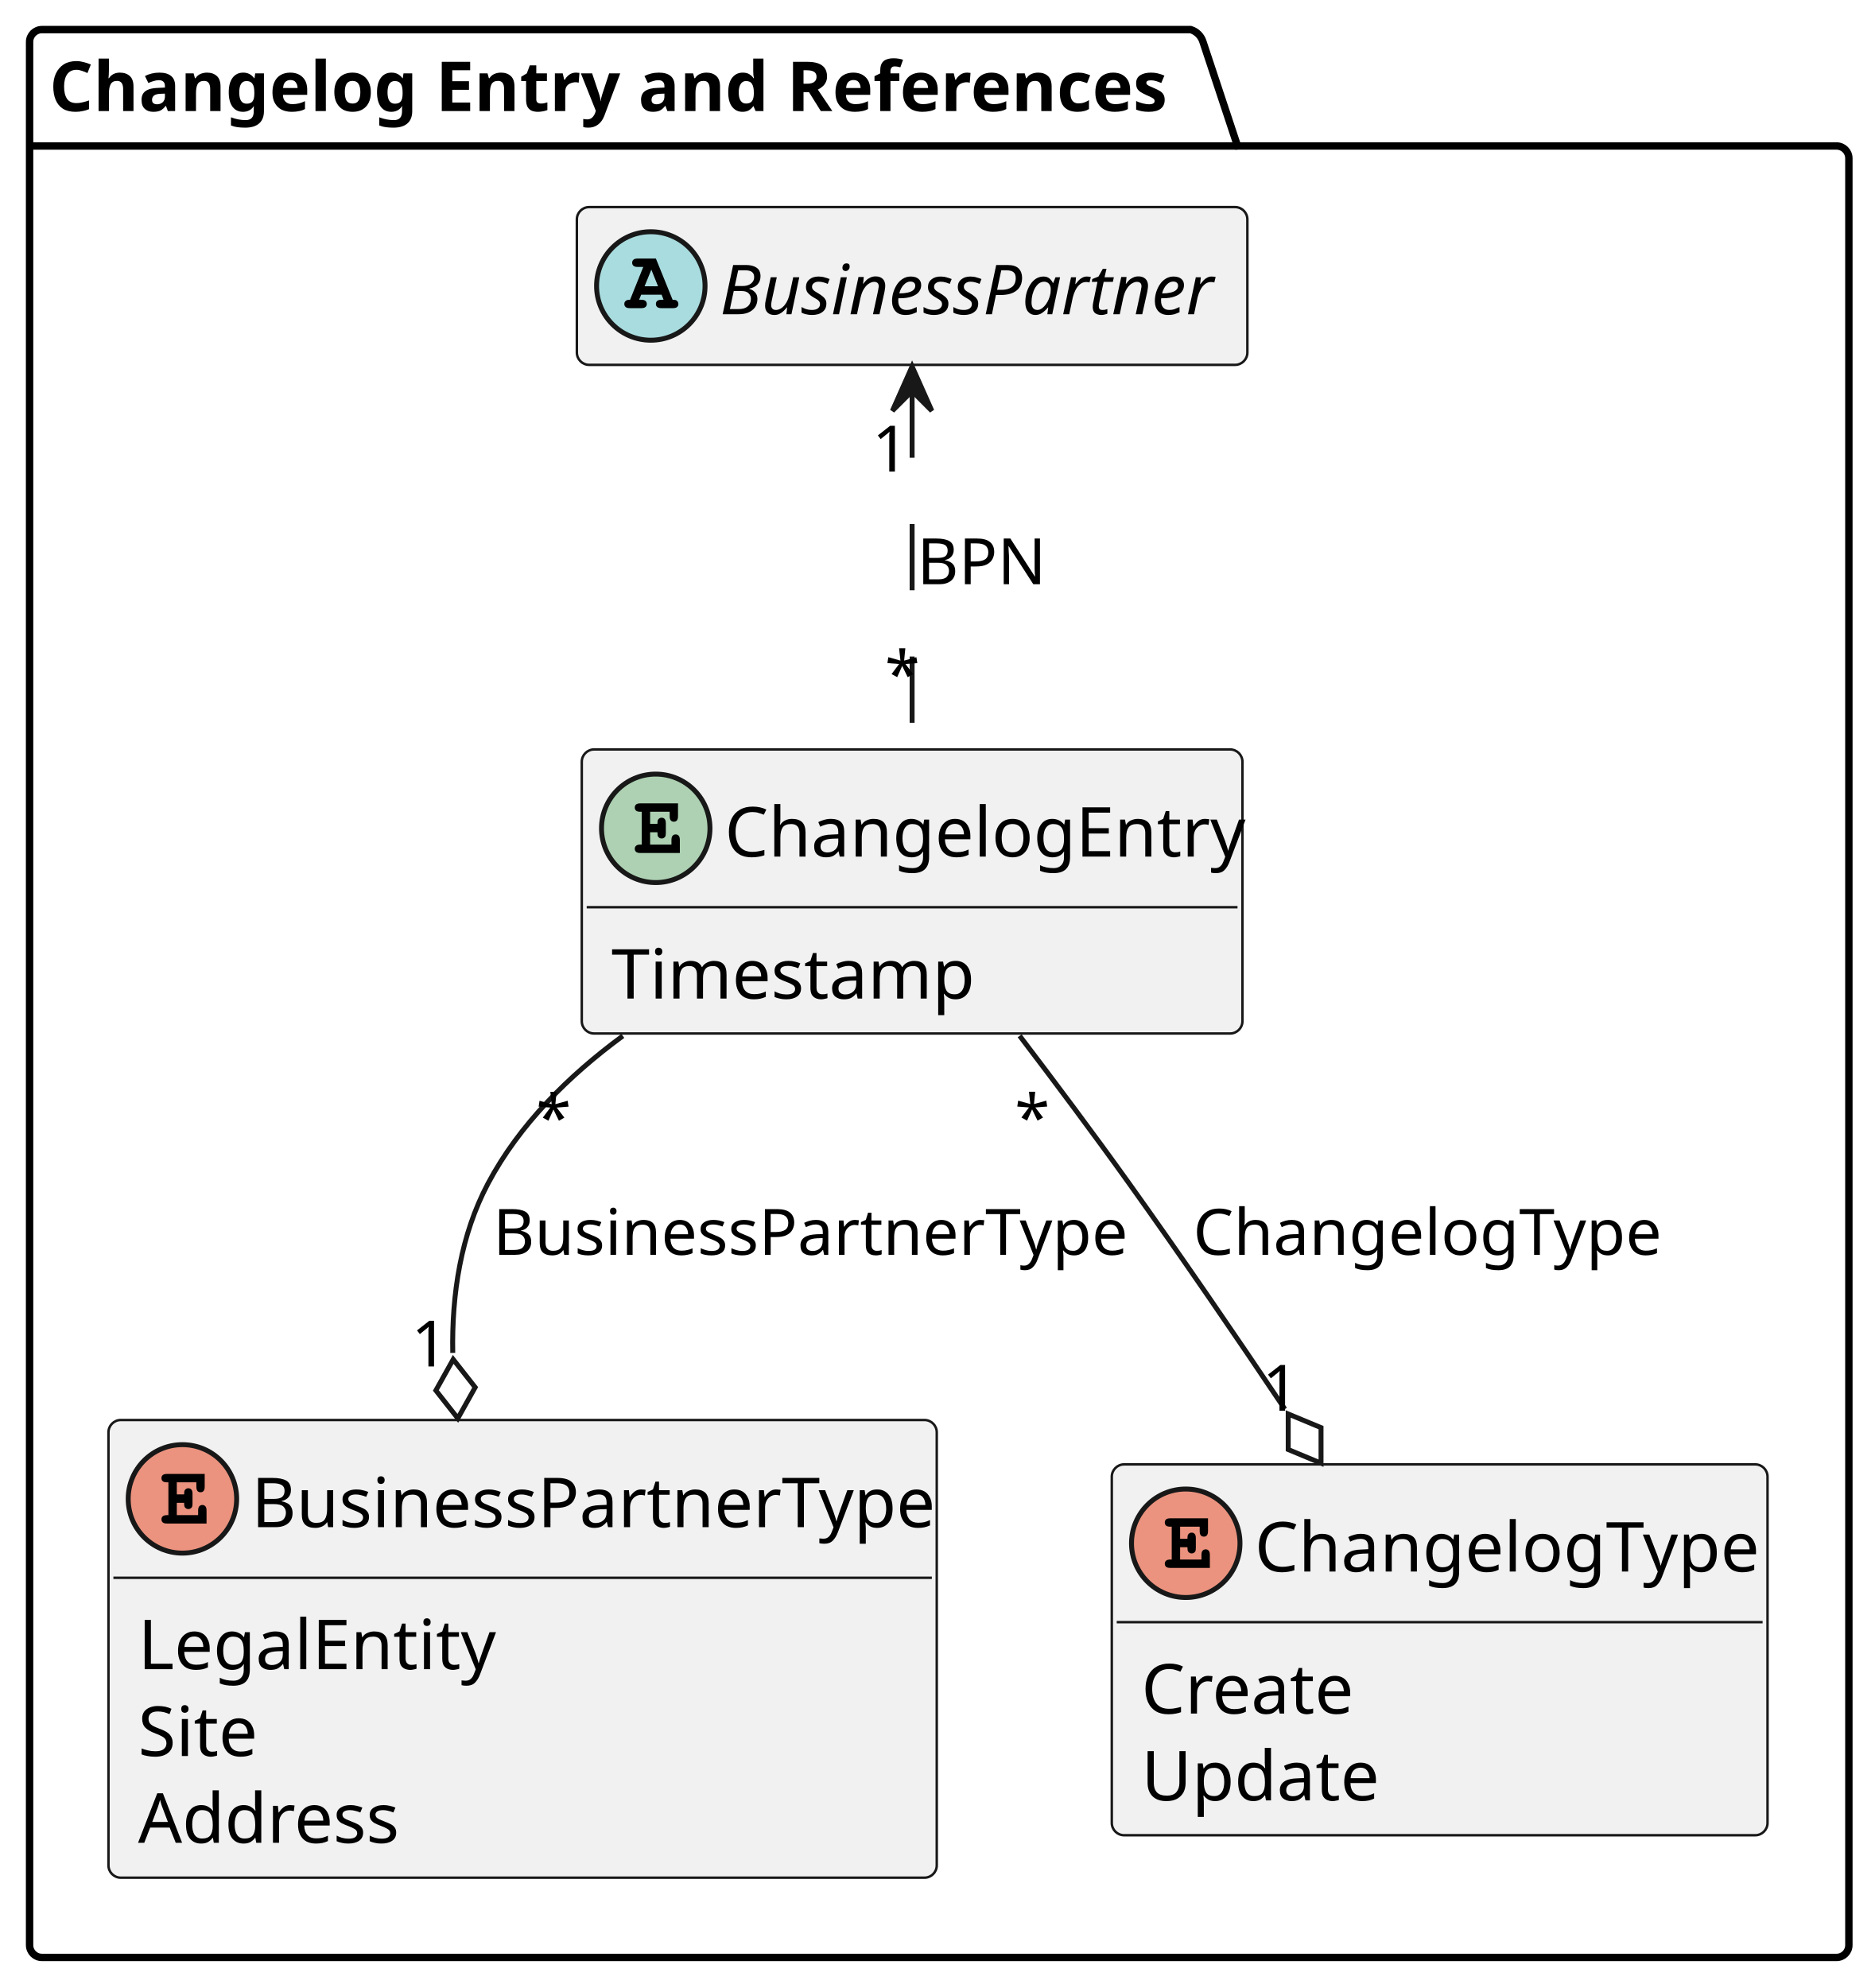
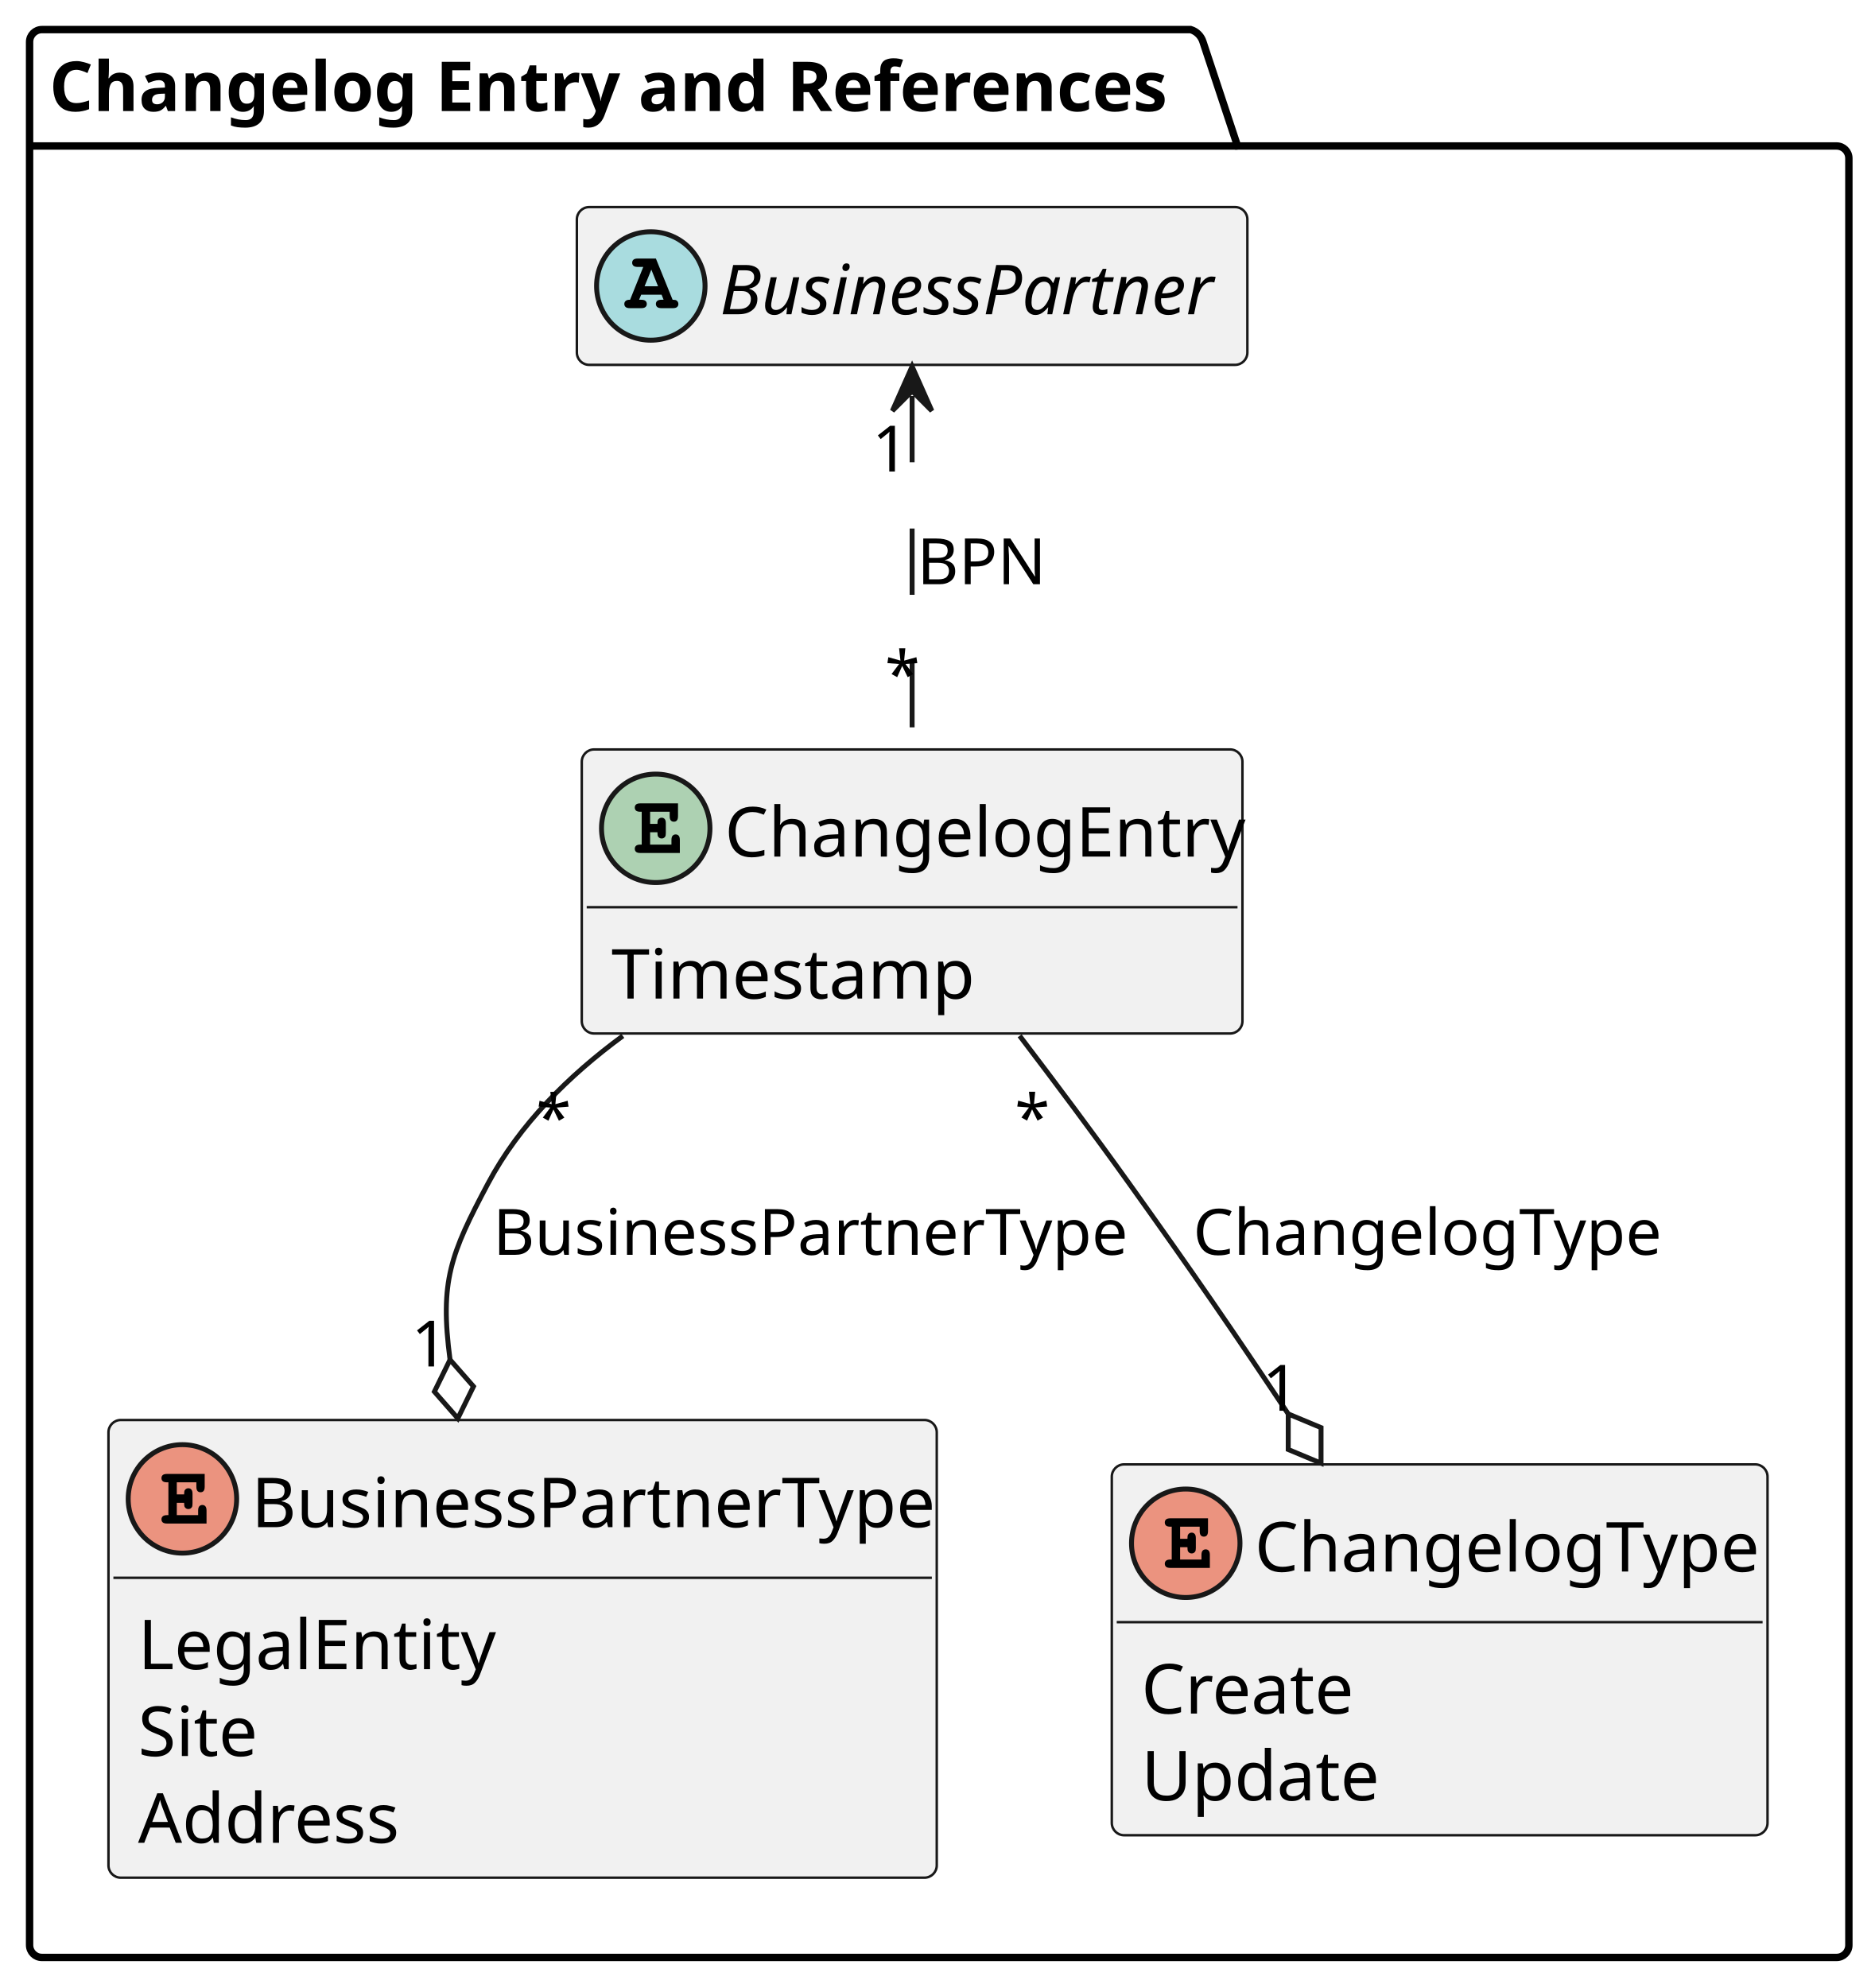
<svg xmlns="http://www.w3.org/2000/svg" contentStyleType="text/css" height="210.417px" preserveAspectRatio="none" style="width:198px;height:210px;background:#FFFFFF;" version="1.1" viewBox="0 0 198 210" width="198.958px" zoomAndPan="magnify">
  <defs />
  <g>
    <g id="cluster_Changelog Entry and References">
-       <path d="M4.427,3.125 L125.781,3.125 A1.953,1.953 0 0 1 127.083,4.427 L130.729,15.421 L194.01,15.421 A1.302,1.302 0 0 1 195.312,16.724 L195.312,205.469 A1.302,1.302 0 0 1 194.01,206.771 L4.427,206.771 A1.302,1.302 0 0 1 3.125,205.469 L3.125,4.427 A1.302,1.302 0 0 1 4.427,3.125 " style="stroke:#000000;stroke-width:0.781;fill:none;" />
-       <line style="stroke:#000000;stroke-width:0.781;fill:none;" x1="3.125" x2="130.729" y1="15.421" y2="15.421" />
+       <path d="M4.427,3.125 L125.781,3.125 A1.953,1.953 0 0 1 127.083,4.427 L130.729,15.421 L194.01,15.421 A1.302,1.302 0 0 1 195.312,16.724 L195.312,205.469 A1.302,1.302 0 0 1 194.01,206.771 L4.427,206.771 A1.302,1.302 0 0 1 3.125,205.469 L3.125,4.427 A1.302,1.302 0 0 1 4.427,3.125 " fill="none" style="stroke:#000000;stroke-width:0.781;" />
+       <line style="stroke:#000000;stroke-width:0.781;" x1="3.125" x2="130.729" y1="15.421" y2="15.421" />
      <text fill="#000000" font-family="sans-serif" font-size="7.292" font-weight="bold" lengthAdjust="spacing" textLength="120.833" x="5.208" y="11.736">Changelog Entry and References</text>
    </g>
    <g id="elem_BusinessPartner">
      <rect codeLine="5" fill="#F1F1F1" height="16.667" id="BusinessPartner" rx="1.302" ry="1.302" style="stroke:#181818;stroke-width:0.26;" width="70.833" x="60.938" y="21.875" />
      <ellipse cx="68.75" cy="30.208" fill="#A9DCDF" rx="5.729" ry="5.729" style="stroke:#181818;stroke-width:0.521;" />
      <path d="M69.889,31.128 L67.733,31.128 L67.513,31.665 L67.733,31.665 Q68.05,31.665 68.189,31.787 Q68.327,31.909 68.327,32.113 Q68.327,32.308 68.189,32.43 Q68.05,32.552 67.733,32.552 L66.537,32.552 Q66.219,32.552 66.089,32.43 Q65.951,32.308 65.951,32.105 Q65.951,31.909 66.097,31.787 Q66.235,31.657 66.561,31.665 L67.953,28.198 L67.375,28.198 Q67.057,28.198 66.919,28.076 Q66.781,27.954 66.781,27.751 Q66.781,27.555 66.919,27.433 Q67.057,27.311 67.375,27.311 L69.287,27.311 L71.053,31.665 Q71.362,31.665 71.46,31.738 Q71.663,31.877 71.663,32.113 Q71.663,32.308 71.525,32.43 Q71.395,32.552 71.078,32.552 L69.881,32.552 Q69.564,32.552 69.425,32.43 Q69.287,32.308 69.287,32.105 Q69.287,31.909 69.425,31.787 Q69.564,31.665 69.881,31.665 L70.101,31.665 L69.889,31.128 Z M69.515,30.241 L68.807,28.483 L68.091,30.241 L69.515,30.241 Z " fill="#000000" />
      <text fill="#000000" font-family="sans-serif" font-size="7.292" font-style="italic" lengthAdjust="spacing" textLength="54.167" x="76.042" y="33.192">BusinessPartner</text>
    </g>
    <g id="elem_ChangelogEntry">
      <rect codeLine="7" fill="#F1F1F1" height="30.005" id="ChangelogEntry" rx="1.302" ry="1.302" style="stroke:#181818;stroke-width:0.26;" width="69.792" x="61.458" y="79.167" />
      <ellipse cx="69.271" cy="87.5" fill="#ADD1B2" rx="5.729" ry="5.729" style="stroke:#181818;stroke-width:0.521;" />
      <path d="M68.677,87.915 L68.677,89.217 L70.931,89.217 L70.931,88.737 Q70.931,88.42 71.053,88.281 Q71.183,88.143 71.379,88.143 Q71.574,88.143 71.696,88.281 Q71.818,88.42 71.818,88.737 L71.818,90.104 L67.651,90.104 Q67.326,90.104 67.188,89.982 Q67.057,89.86 67.057,89.657 Q67.057,89.461 67.196,89.339 Q67.334,89.217 67.651,89.217 L67.79,89.217 L67.79,85.75 L67.651,85.75 Q67.326,85.75 67.188,85.628 Q67.057,85.506 67.057,85.303 Q67.057,85.107 67.188,84.985 Q67.326,84.863 67.651,84.863 L71.623,84.863 L71.623,86.214 Q71.623,86.532 71.501,86.67 Q71.387,86.8 71.183,86.8 Q70.988,86.8 70.866,86.67 Q70.744,86.532 70.744,86.214 L70.744,85.75 L68.677,85.75 L68.677,87.028 L69.45,87.028 Q69.45,86.686 69.515,86.588 Q69.653,86.377 69.897,86.377 Q70.093,86.377 70.215,86.515 Q70.337,86.645 70.337,86.963 L70.337,87.988 Q70.337,88.273 70.272,88.371 Q70.133,88.574 69.897,88.574 Q69.653,88.574 69.515,88.363 Q69.45,88.265 69.45,87.915 L68.677,87.915 Z " fill="#000000" />
      <text fill="#000000" font-family="sans-serif" font-size="7.292" lengthAdjust="spacing" textLength="53.125" x="76.562" y="90.484">ChangelogEntry</text>
      <line style="stroke:#181818;stroke-width:0.26;" x1="61.979" x2="130.729" y1="95.833" y2="95.833" />
      <text fill="#000000" font-family="sans-serif" font-size="7.292" lengthAdjust="spacing" textLength="35.938" x="64.583" y="105.486">Timestamp</text>
    </g>
    <g id="elem_BusinessPartnerType">
      <rect codeLine="11" fill="#F1F1F1" height="48.348" id="BusinessPartnerType" rx="1.302" ry="1.302" style="stroke:#181818;stroke-width:0.26;" width="87.5" x="11.458" y="150" />
      <ellipse cx="19.271" cy="158.333" fill="#EB937F" rx="5.729" ry="5.729" style="stroke:#181818;stroke-width:0.521;" />
      <path d="M18.677,158.748 L18.677,160.05 L20.931,160.05 L20.931,159.57 Q20.931,159.253 21.053,159.115 Q21.183,158.976 21.379,158.976 Q21.574,158.976 21.696,159.115 Q21.818,159.253 21.818,159.57 L21.818,160.938 L17.651,160.938 Q17.326,160.938 17.188,160.815 Q17.057,160.693 17.057,160.49 Q17.057,160.295 17.196,160.173 Q17.334,160.05 17.651,160.05 L17.79,160.05 L17.79,156.584 L17.651,156.584 Q17.326,156.584 17.188,156.462 Q17.057,156.339 17.057,156.136 Q17.057,155.941 17.188,155.819 Q17.326,155.697 17.651,155.697 L21.623,155.697 L21.623,157.048 Q21.623,157.365 21.501,157.503 Q21.387,157.633 21.183,157.633 Q20.988,157.633 20.866,157.503 Q20.744,157.365 20.744,157.048 L20.744,156.584 L18.677,156.584 L18.677,157.861 L19.45,157.861 Q19.45,157.519 19.515,157.422 Q19.653,157.21 19.898,157.21 Q20.093,157.21 20.215,157.349 Q20.337,157.479 20.337,157.796 L20.337,158.822 Q20.337,159.106 20.272,159.204 Q20.134,159.408 19.898,159.408 Q19.653,159.408 19.515,159.196 Q19.45,159.098 19.45,158.748 L18.677,158.748 Z " fill="#000000" />
      <text fill="#000000" font-family="sans-serif" font-size="7.292" lengthAdjust="spacing" textLength="70.833" x="26.562" y="161.317">BusinessPartnerType</text>
      <line style="stroke:#181818;stroke-width:0.26;" x1="11.979" x2="98.438" y1="166.667" y2="166.667" />
      <text fill="#000000" font-family="sans-serif" font-size="7.292" lengthAdjust="spacing" textLength="36.458" x="14.583" y="176.319">LegalEntity</text>
      <text fill="#000000" font-family="sans-serif" font-size="7.292" lengthAdjust="spacing" textLength="12.5" x="14.583" y="185.491">Site</text>
      <text fill="#000000" font-family="sans-serif" font-size="7.292" lengthAdjust="spacing" textLength="27.083" x="14.583" y="194.662">Address</text>
    </g>
    <g id="elem_ChangelogType">
      <rect codeLine="17" fill="#F1F1F1" height="39.176" id="ChangelogType" rx="1.302" ry="1.302" style="stroke:#181818;stroke-width:0.26;" width="69.271" x="117.448" y="154.688" />
      <ellipse cx="125.26" cy="163.021" fill="#EB937F" rx="5.729" ry="5.729" style="stroke:#181818;stroke-width:0.521;" />
      <path d="M124.666,163.436 L124.666,164.738 L126.921,164.738 L126.921,164.258 Q126.921,163.94 127.043,163.802 Q127.173,163.664 127.368,163.664 Q127.564,163.664 127.686,163.802 Q127.808,163.94 127.808,164.258 L127.808,165.625 L123.641,165.625 Q123.315,165.625 123.177,165.503 Q123.047,165.381 123.047,165.177 Q123.047,164.982 123.185,164.86 Q123.324,164.738 123.641,164.738 L123.779,164.738 L123.779,161.271 L123.641,161.271 Q123.315,161.271 123.177,161.149 Q123.047,161.027 123.047,160.824 Q123.047,160.628 123.177,160.506 Q123.315,160.384 123.641,160.384 L127.612,160.384 L127.612,161.735 Q127.612,162.052 127.49,162.191 Q127.376,162.321 127.173,162.321 Q126.978,162.321 126.856,162.191 Q126.733,162.052 126.733,161.735 L126.733,161.271 L124.666,161.271 L124.666,162.549 L125.439,162.549 Q125.439,162.207 125.505,162.109 Q125.643,161.898 125.887,161.898 Q126.082,161.898 126.204,162.036 Q126.326,162.166 126.326,162.484 L126.326,163.509 Q126.326,163.794 126.261,163.892 Q126.123,164.095 125.887,164.095 Q125.643,164.095 125.505,163.883 Q125.439,163.786 125.439,163.436 L124.666,163.436 Z " fill="#000000" />
      <text fill="#000000" font-family="sans-serif" font-size="7.292" lengthAdjust="spacing" textLength="52.604" x="132.552" y="166.004">ChangelogType</text>
      <line style="stroke:#181818;stroke-width:0.26;" x1="117.969" x2="186.198" y1="171.354" y2="171.354" />
      <text fill="#000000" font-family="sans-serif" font-size="7.292" lengthAdjust="spacing" textLength="22.396" x="120.573" y="181.007">Create</text>
      <text fill="#000000" font-family="sans-serif" font-size="7.292" lengthAdjust="spacing" textLength="23.438" x="120.573" y="190.178">Update</text>
    </g>
    <g id="link_BusinessPartner_ChangelogEntry">
-       <path codeLine="22" d="M96.354,41.349 C96.354,51.714 96.354,67.557 96.354,79.115 " fill="none" id="BusinessPartner-backto-ChangelogEntry" style="stroke:#181818;stroke-width:0.521;stroke-dasharray:7.0,7.0;" />
+       <path codeLine="22" d="M96.354,41.833 C96.354,51.969 96.354,66.526 96.354,79.115 " fill="none" id="BusinessPartner-backto-ChangelogEntry" style="stroke:#181818;stroke-width:0.521;stroke-dasharray:7.0,7.0;" />
      <polygon fill="#181818" points="96.354,38.708,94.271,43.396,96.354,41.312,98.438,43.396,96.354,38.708" style="stroke:#181818;stroke-width:0.521;" />
      <text fill="#000000" font-family="sans-serif" font-size="6.771" lengthAdjust="spacing" textLength="14.062" x="96.875" y="61.716">BPN</text>
      <text fill="#000000" font-family="sans-serif" font-size="6.771" lengthAdjust="spacing" textLength="3.646" x="92.127" y="49.804">1</text>
      <text fill="#000000" font-family="sans-serif" font-size="6.771" lengthAdjust="spacing" textLength="2.604" x="93.465" y="73.625">*</text>
    </g>
    <g id="link_ChangelogEntry_BusinessPartnerType">
-       <path codeLine="24" d="M65.797,109.427 C60.078,113.625 54.865,118.787 51.562,125 C48.672,130.438 47.714,136.714 47.828,142.911 " fill="none" id="ChangelogEntry-to-BusinessPartnerType" style="stroke:#181818;stroke-width:0.521;" />
-       <polygon fill="none" points="48.365,149.828,50.198,146.55,47.877,143.597,46.044,146.875,48.365,149.828" style="stroke:#181818;stroke-width:0.521;" />
+       <path codeLine="24" d="M65.797,109.427 C60.078,113.625 54.865,118.787 51.562,125 C47.583,132.484 46.443,135.357 47.542,143.632 " fill="none" id="ChangelogEntry-to-BusinessPartnerType" style="stroke:#181818;stroke-width:0.521;" />
+       <polygon fill="none" points="48.365,149.828,50.018,146.456,47.542,143.632,45.888,147.005,48.365,149.828" style="stroke:#181818;stroke-width:0.521;" />
      <text fill="#000000" font-family="sans-serif" font-size="6.771" lengthAdjust="spacing" textLength="64.583" x="52.083" y="132.549">BusinessPartnerType</text>
      <text fill="#000000" font-family="sans-serif" font-size="6.771" lengthAdjust="spacing" textLength="2.604" x="56.622" y="120.481">*</text>
      <text fill="#000000" font-family="sans-serif" font-size="6.771" lengthAdjust="spacing" textLength="3.646" x="43.446" y="144.349">1</text>
    </g>
    <g id="link_ChangelogEntry_ChangelogType">
-       <path codeLine="25" d="M107.713,109.417 C111.453,114.328 115.594,119.859 119.271,125 C124.755,132.667 130.557,141.141 135.729,148.849 " fill="none" id="ChangelogEntry-to-ChangelogType" style="stroke:#181818;stroke-width:0.521;" />
-       <polygon fill="none" points="139.552,154.562,139.551,150.807,136.084,149.363,136.085,153.119,139.552,154.562" style="stroke:#181818;stroke-width:0.521;" />
+       <path codeLine="25" d="M107.713,109.417 C111.453,114.328 115.594,119.859 119.271,125 C126.151,134.62 130.067,140.319 136.088,149.36 " fill="none" id="ChangelogEntry-to-ChangelogType" style="stroke:#181818;stroke-width:0.521;" />
+       <polygon fill="none" points="139.552,154.562,139.554,150.807,136.088,149.36,136.086,153.116,139.552,154.562" style="stroke:#181818;stroke-width:0.521;" />
      <text fill="#000000" font-family="sans-serif" font-size="6.771" lengthAdjust="spacing" textLength="46.354" x="126.042" y="132.549">ChangelogType</text>
      <text fill="#000000" font-family="sans-serif" font-size="6.771" lengthAdjust="spacing" textLength="2.604" x="107.184" y="120.468">*</text>
      <text fill="#000000" font-family="sans-serif" font-size="6.771" lengthAdjust="spacing" textLength="3.646" x="133.349" y="149.021">1</text>
    </g>
  </g>
</svg>
